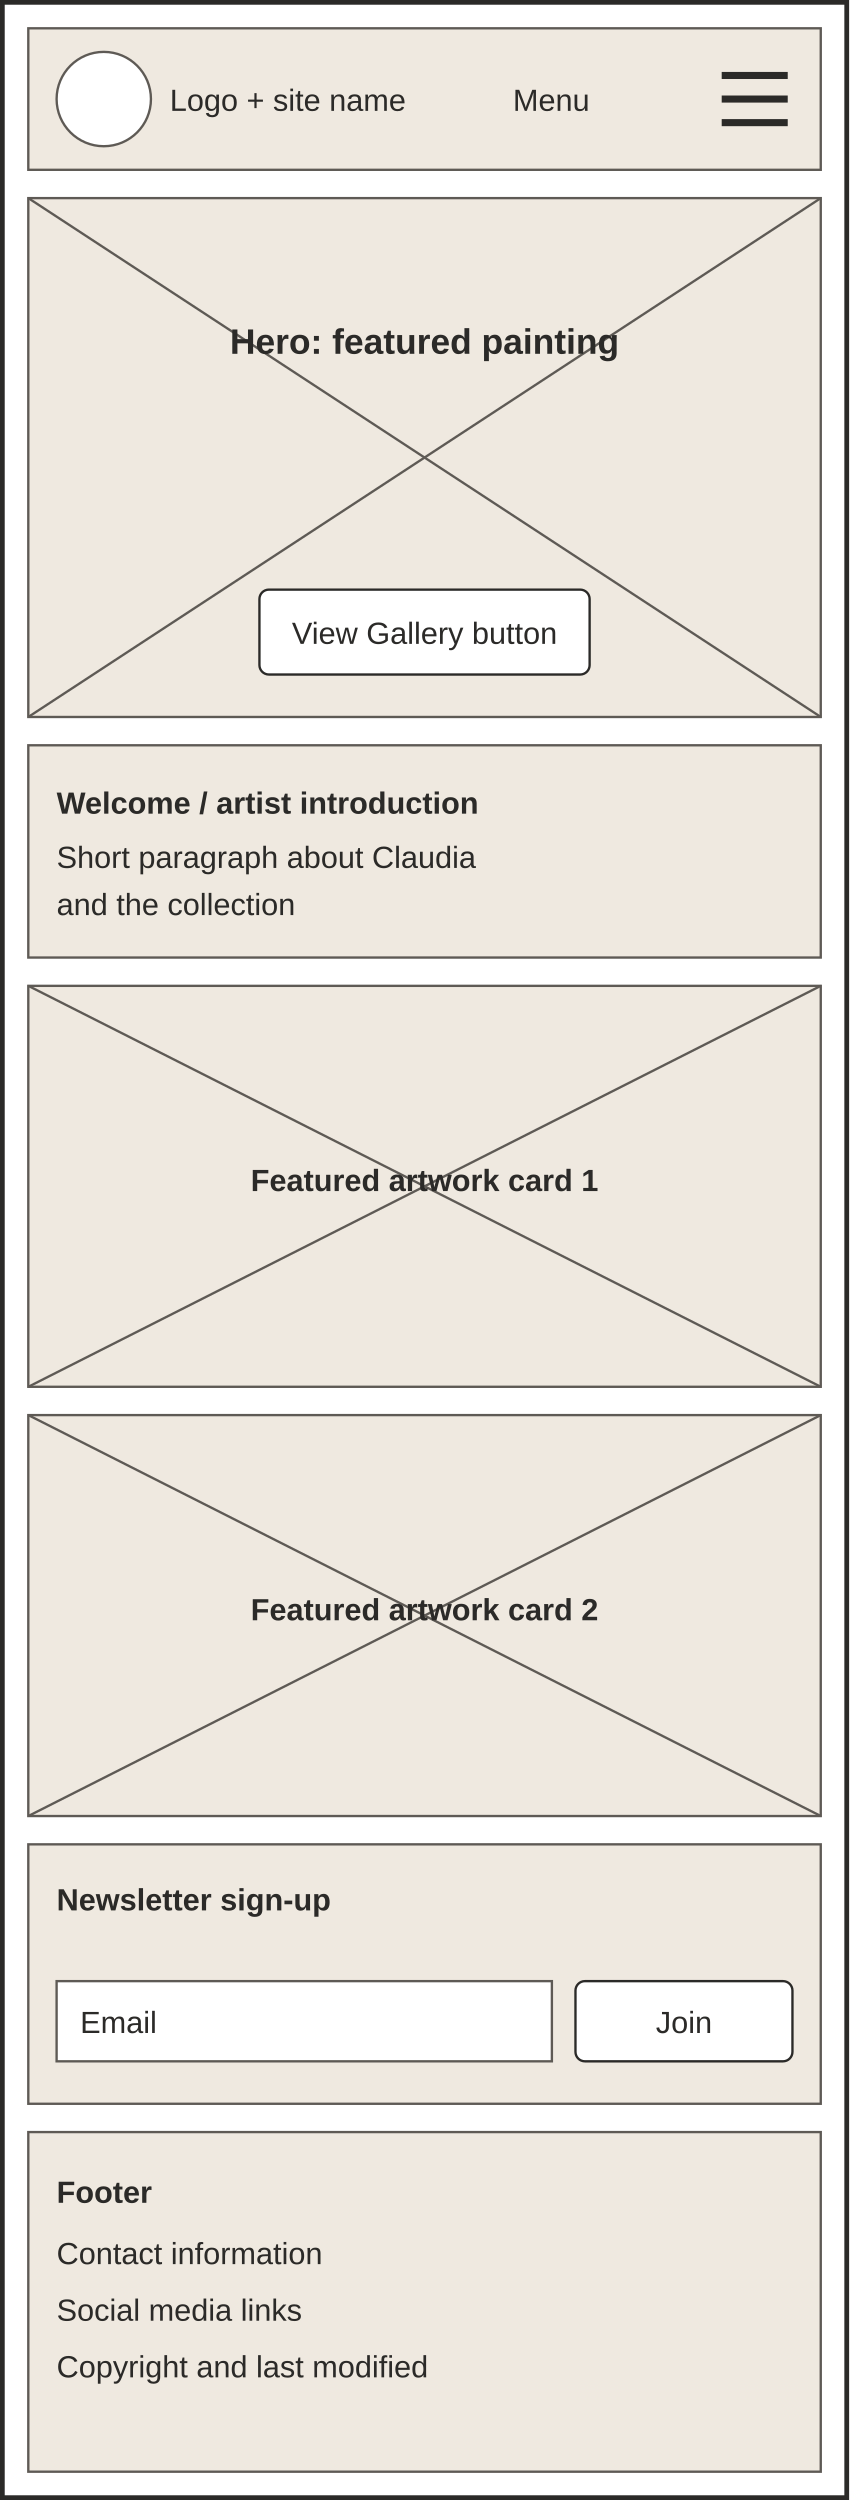
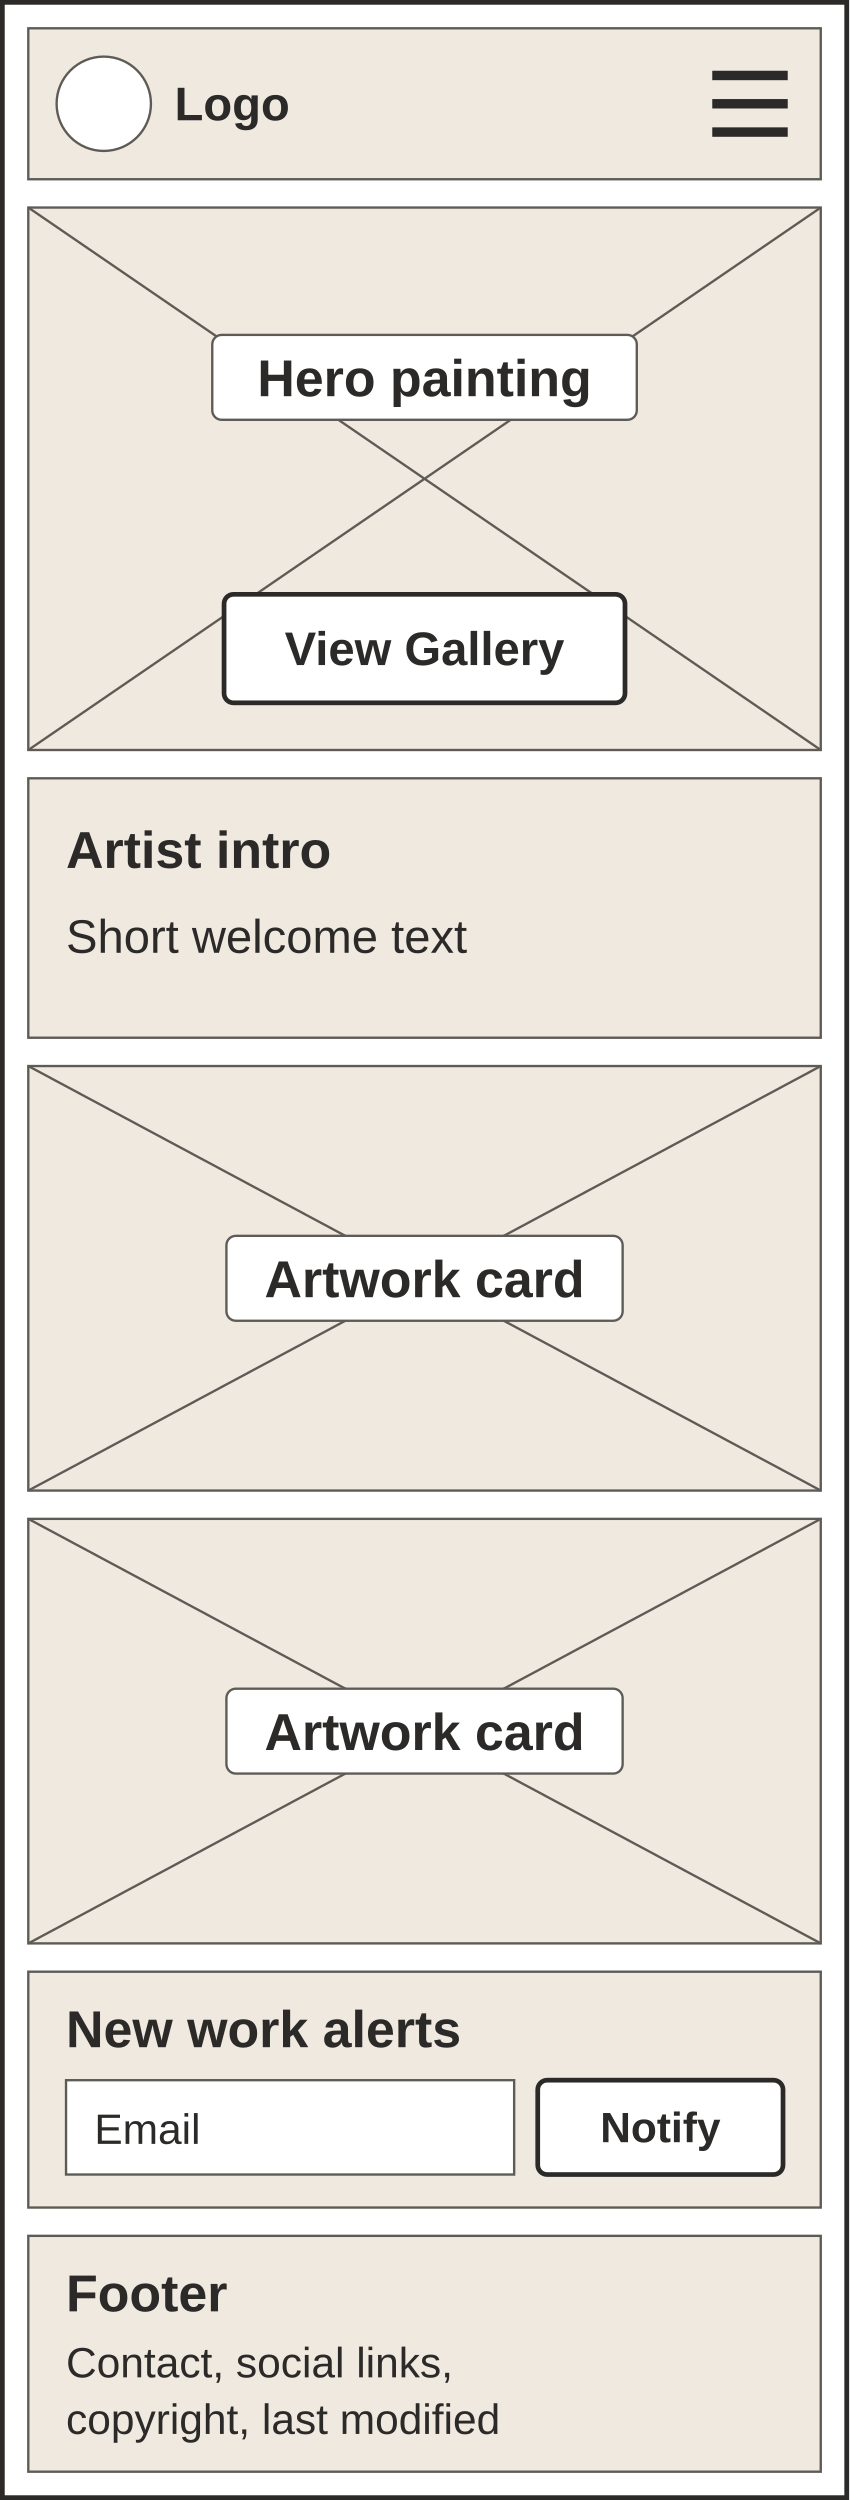
- <svg xmlns="http://www.w3.org/2000/svg" viewBox="0 0 360 1060" width="360" height="1060" font-family="Arial, Helvetica, sans-serif" font-size="13">
+ <svg xmlns="http://www.w3.org/2000/svg" viewBox="0 0 360 1060" width="360" height="1060" font-family="Arial, Helvetica, sans-serif" fill="#2B2A28">
  <rect x="1" y="1" width="358" height="1058" fill="#FFFFFF" stroke="#2B2A28" stroke-width="2" />
-   <g fill="#EFE9E0" stroke="#5E5A55">
-     <rect x="12" y="12" width="336" height="60" />
-     <rect x="12" y="84" width="336" height="220" />
-     <rect x="12" y="316" width="336" height="90" />
-     <rect x="12" y="418" width="336" height="170" />
-     <rect x="12" y="600" width="336" height="170" />
-     <rect x="12" y="782" width="336" height="110" />
-     <rect x="12" y="904" width="336" height="144" />
-   </g>
-   <circle cx="44" cy="42" r="20" fill="#FFFFFF" stroke="#5E5A55" />
-   <g stroke="#2B2A28" stroke-width="3">
-     <line x1="306" y1="32" x2="334" y2="32" />
-     <line x1="306" y1="42" x2="334" y2="42" />
-     <line x1="306" y1="52" x2="334" y2="52" />
-   </g>
-   <line x1="12" y1="84" x2="348" y2="304" stroke="#5E5A55" />
-   <line x1="348" y1="84" x2="12" y2="304" stroke="#5E5A55" />
-   <rect x="110" y="250" width="140" height="36" rx="4" fill="#FFFFFF" stroke="#2B2A28" />
-   <line x1="12" y1="418" x2="348" y2="588" stroke="#5E5A55" />
-   <line x1="348" y1="418" x2="12" y2="588" stroke="#5E5A55" />
-   <line x1="12" y1="600" x2="348" y2="770" stroke="#5E5A55" />
-   <line x1="348" y1="600" x2="12" y2="770" stroke="#5E5A55" />
-   <rect x="24" y="840" width="210" height="34" fill="#FFFFFF" stroke="#5E5A55" />
-   <rect x="244" y="840" width="92" height="34" rx="4" fill="#FFFFFF" stroke="#2B2A28" />
-   <g fill="#2B2A28">
-     <text x="72" y="47">Logo + site name</text>
-     <text x="250" y="47" text-anchor="end">Menu</text>
-     <text x="180" y="150" text-anchor="middle" font-size="15" font-weight="bold">Hero: featured painting</text>
-     <text x="180" y="273" text-anchor="middle">View Gallery button</text>
-     <text x="24" y="345" font-weight="bold">Welcome / artist introduction</text>
-     <text x="24" y="368">Short paragraph about Claudia</text>
-     <text x="24" y="388">and the collection</text>
-     <text x="180" y="505" text-anchor="middle" font-weight="bold">Featured artwork card 1</text>
-     <text x="180" y="687" text-anchor="middle" font-weight="bold">Featured artwork card 2</text>
-     <text x="24" y="810" font-weight="bold">Newsletter sign-up</text>
-     <text x="34" y="862">Email</text>
-     <text x="290" y="862" text-anchor="middle">Join</text>
-     <text x="24" y="934" font-weight="bold">Footer</text>
-     <text x="24" y="960">Contact information</text>
-     <text x="24" y="984">Social media links</text>
-     <text x="24" y="1008">Copyright and last modified</text>
-   </g>
+   <rect x="12" y="12" width="336" height="64" fill="#EFE9E0" stroke="#5E5A55" />
+   <circle cx="44" cy="44" r="20" fill="#FFFFFF" stroke="#5E5A55" />
+   <text x="74" y="51" font-size="20" text-anchor="start" font-weight="bold">Logo</text>
+   <path d="M302 32h32M302 44h32M302 56h32" stroke="#2B2A28" stroke-width="4" />
+   <rect x="12" y="88" width="336" height="230" fill="#EFE9E0" stroke="#5E5A55" />
+   <path d="M12 88L348 318M348 88L12 318" stroke="#5E5A55" />
+   <rect x="90" y="142" width="180" height="36" rx="4" fill="#FFFFFF" stroke="#5E5A55" />
+   <text x="180" y="168" text-anchor="middle" font-size="22" font-weight="bold">Hero painting</text>
+   <rect x="95" y="252" width="170" height="46" rx="4" fill="#FFFFFF" stroke="#2B2A28" stroke-width="2" />
+   <text x="180.0" y="282.0" font-size="20" text-anchor="middle" font-weight="bold">View Gallery</text>
+   <rect x="12" y="330" width="336" height="110" fill="#EFE9E0" stroke="#5E5A55" />
+   <text x="28" y="368" font-size="22" text-anchor="start" font-weight="bold">Artist intro</text>
+   <text x="28" y="404" font-size="20" text-anchor="start">Short welcome text</text>
+   <rect x="12" y="452" width="336" height="180" fill="#EFE9E0" stroke="#5E5A55" />
+   <path d="M12 452L348 632M348 452L12 632" stroke="#5E5A55" />
+   <rect x="96" y="524" width="168" height="36" rx="4" fill="#FFFFFF" stroke="#5E5A55" />
+   <text x="180" y="550" text-anchor="middle" font-size="22" font-weight="bold">Artwork card</text>
+   <rect x="12" y="644" width="336" height="180" fill="#EFE9E0" stroke="#5E5A55" />
+   <path d="M12 644L348 824M348 644L12 824" stroke="#5E5A55" />
+   <rect x="96" y="716" width="168" height="36" rx="4" fill="#FFFFFF" stroke="#5E5A55" />
+   <text x="180" y="742" text-anchor="middle" font-size="22" font-weight="bold">Artwork card</text>
+   <rect x="12" y="836" width="336" height="100" fill="#EFE9E0" stroke="#5E5A55" />
+   <text x="28" y="868" font-size="22" text-anchor="start" font-weight="bold">New work alerts</text>
+   <rect x="28" y="882" width="190" height="40" fill="#FFFFFF" stroke="#5E5A55" />
+   <text x="40" y="909" font-size="18" text-anchor="start">Email</text>
+   <rect x="228" y="882" width="104" height="40" rx="4" fill="#FFFFFF" stroke="#2B2A28" stroke-width="2" />
+   <text x="280.0" y="908.3" font-size="18" text-anchor="middle" font-weight="bold">Notify</text>
+   <rect x="12" y="948" width="336" height="100" fill="#EFE9E0" stroke="#5E5A55" />
+   <text x="28" y="980" font-size="22" text-anchor="start" font-weight="bold">Footer</text>
+   <text x="28" y="1008" font-size="18" text-anchor="start">Contact, social links,</text>
+   <text x="28" y="1032" font-size="18" text-anchor="start">copyright, last modified</text>
</svg>
